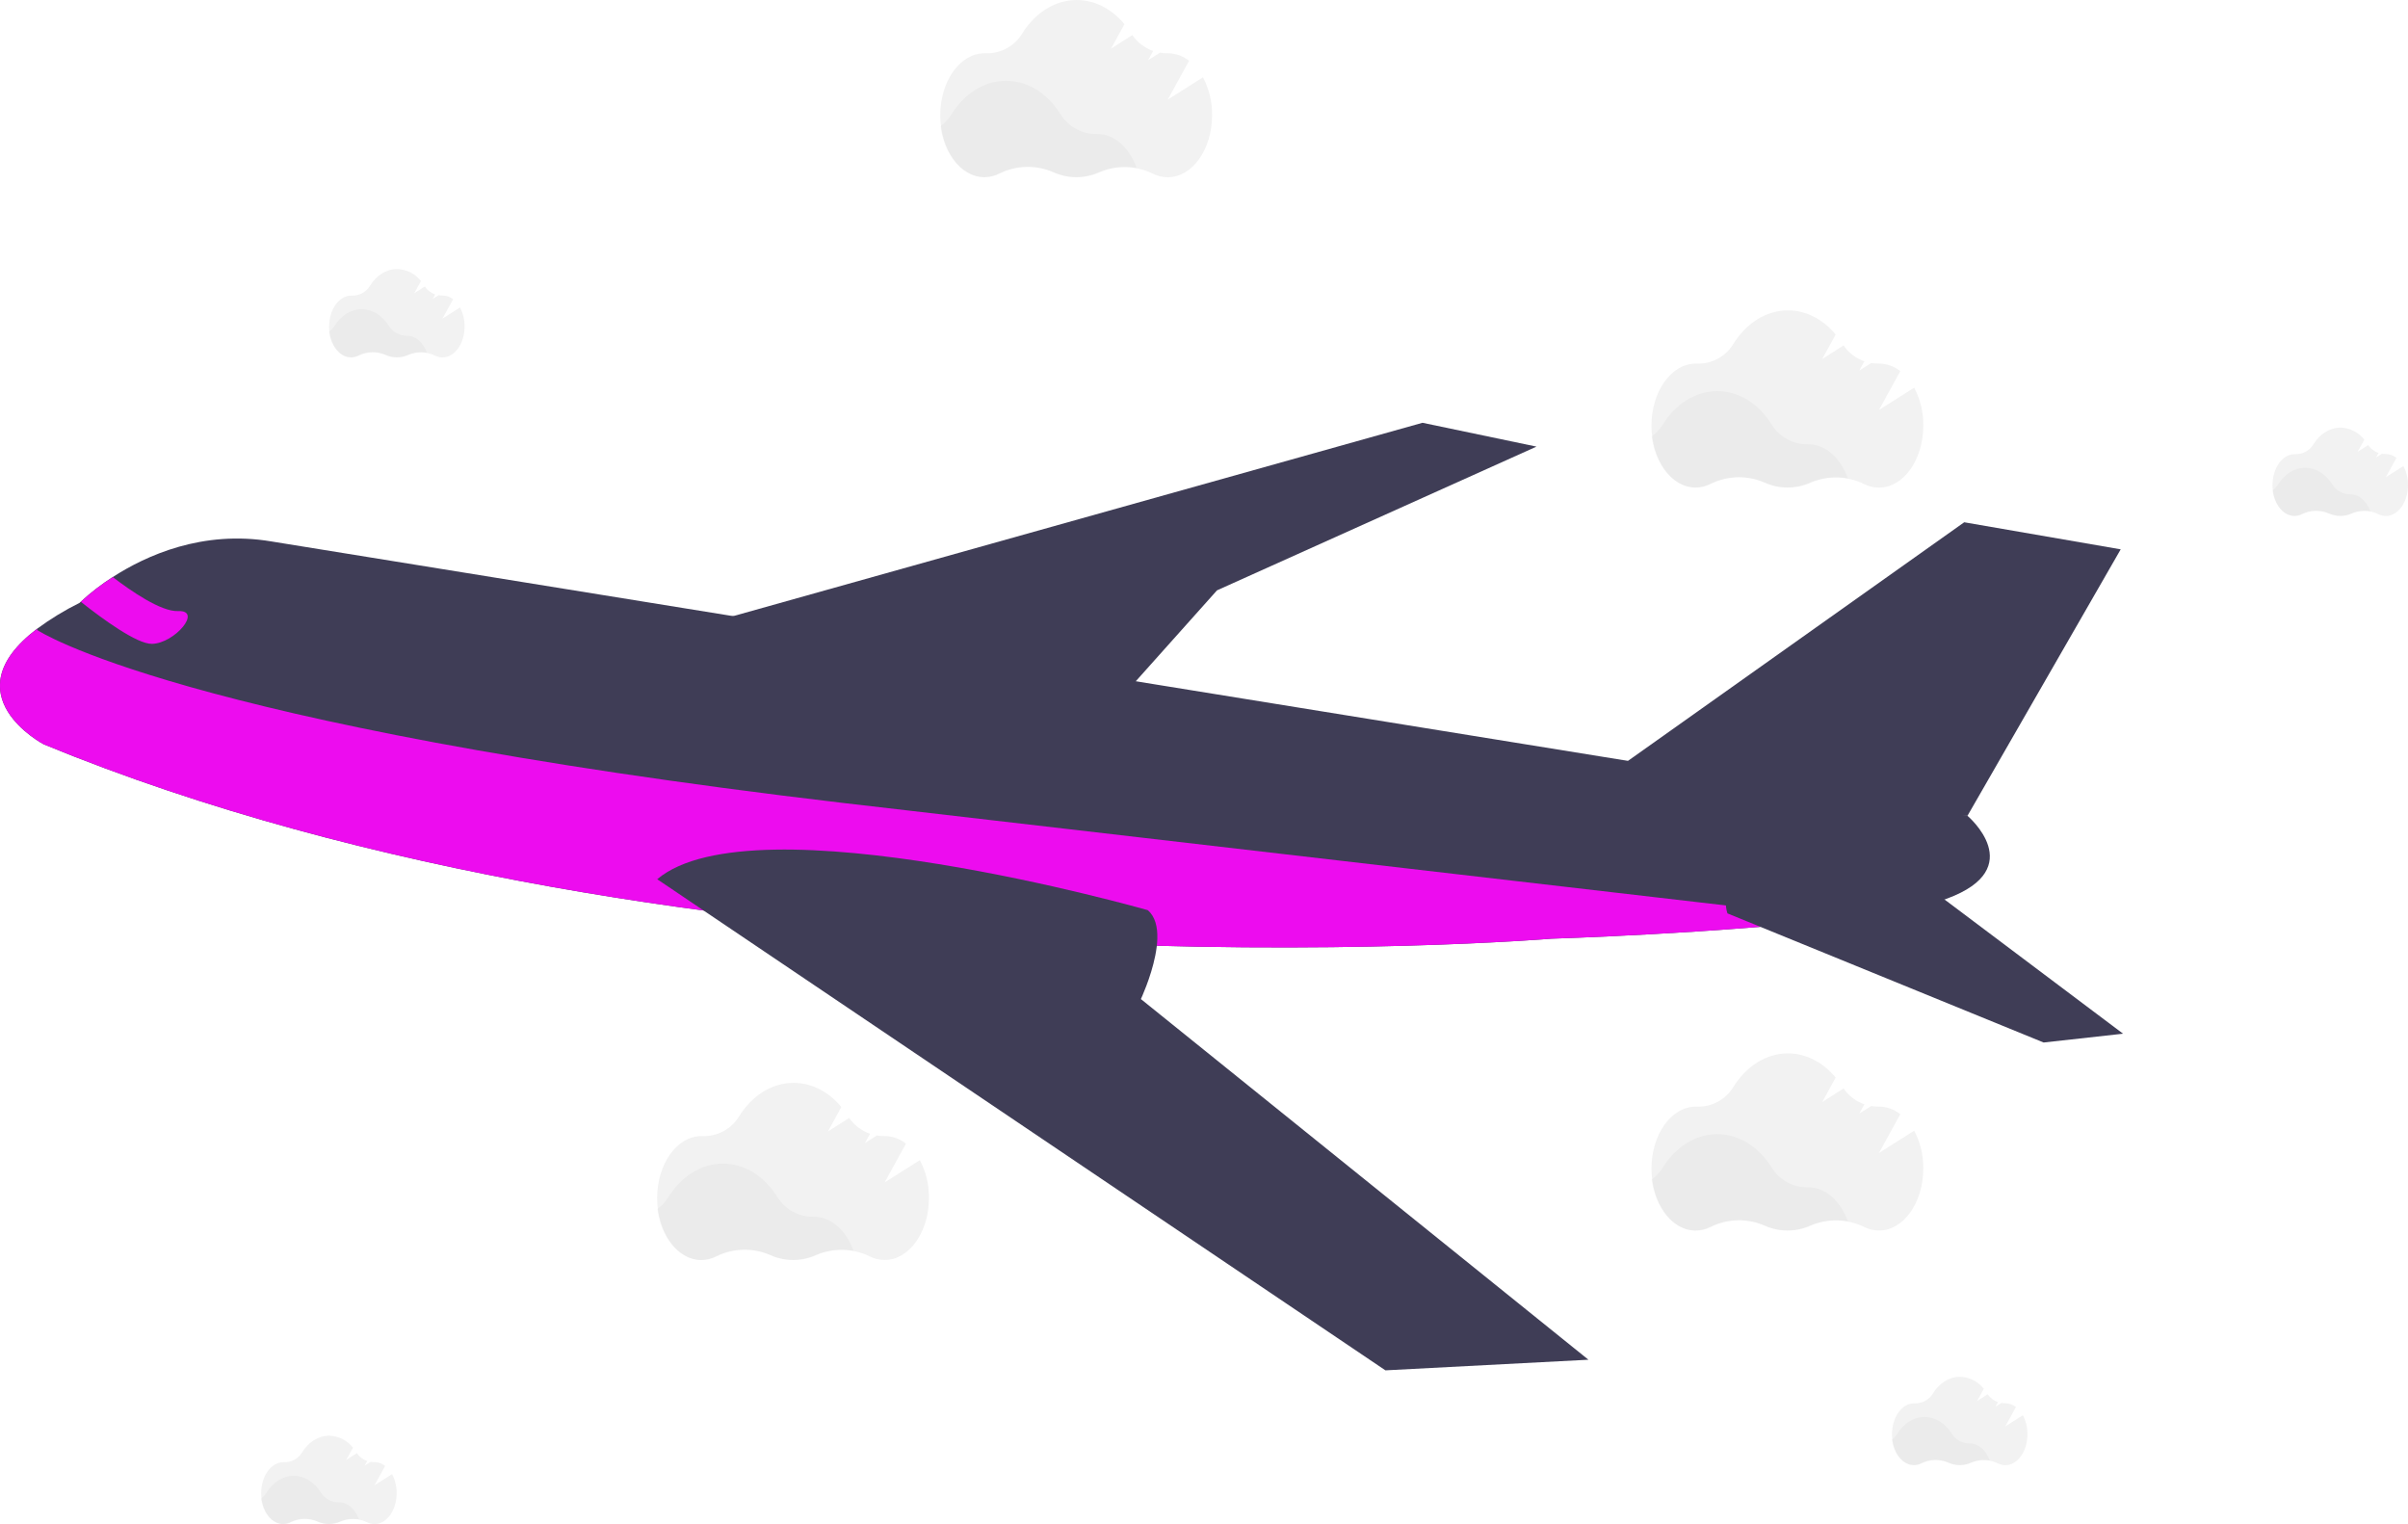
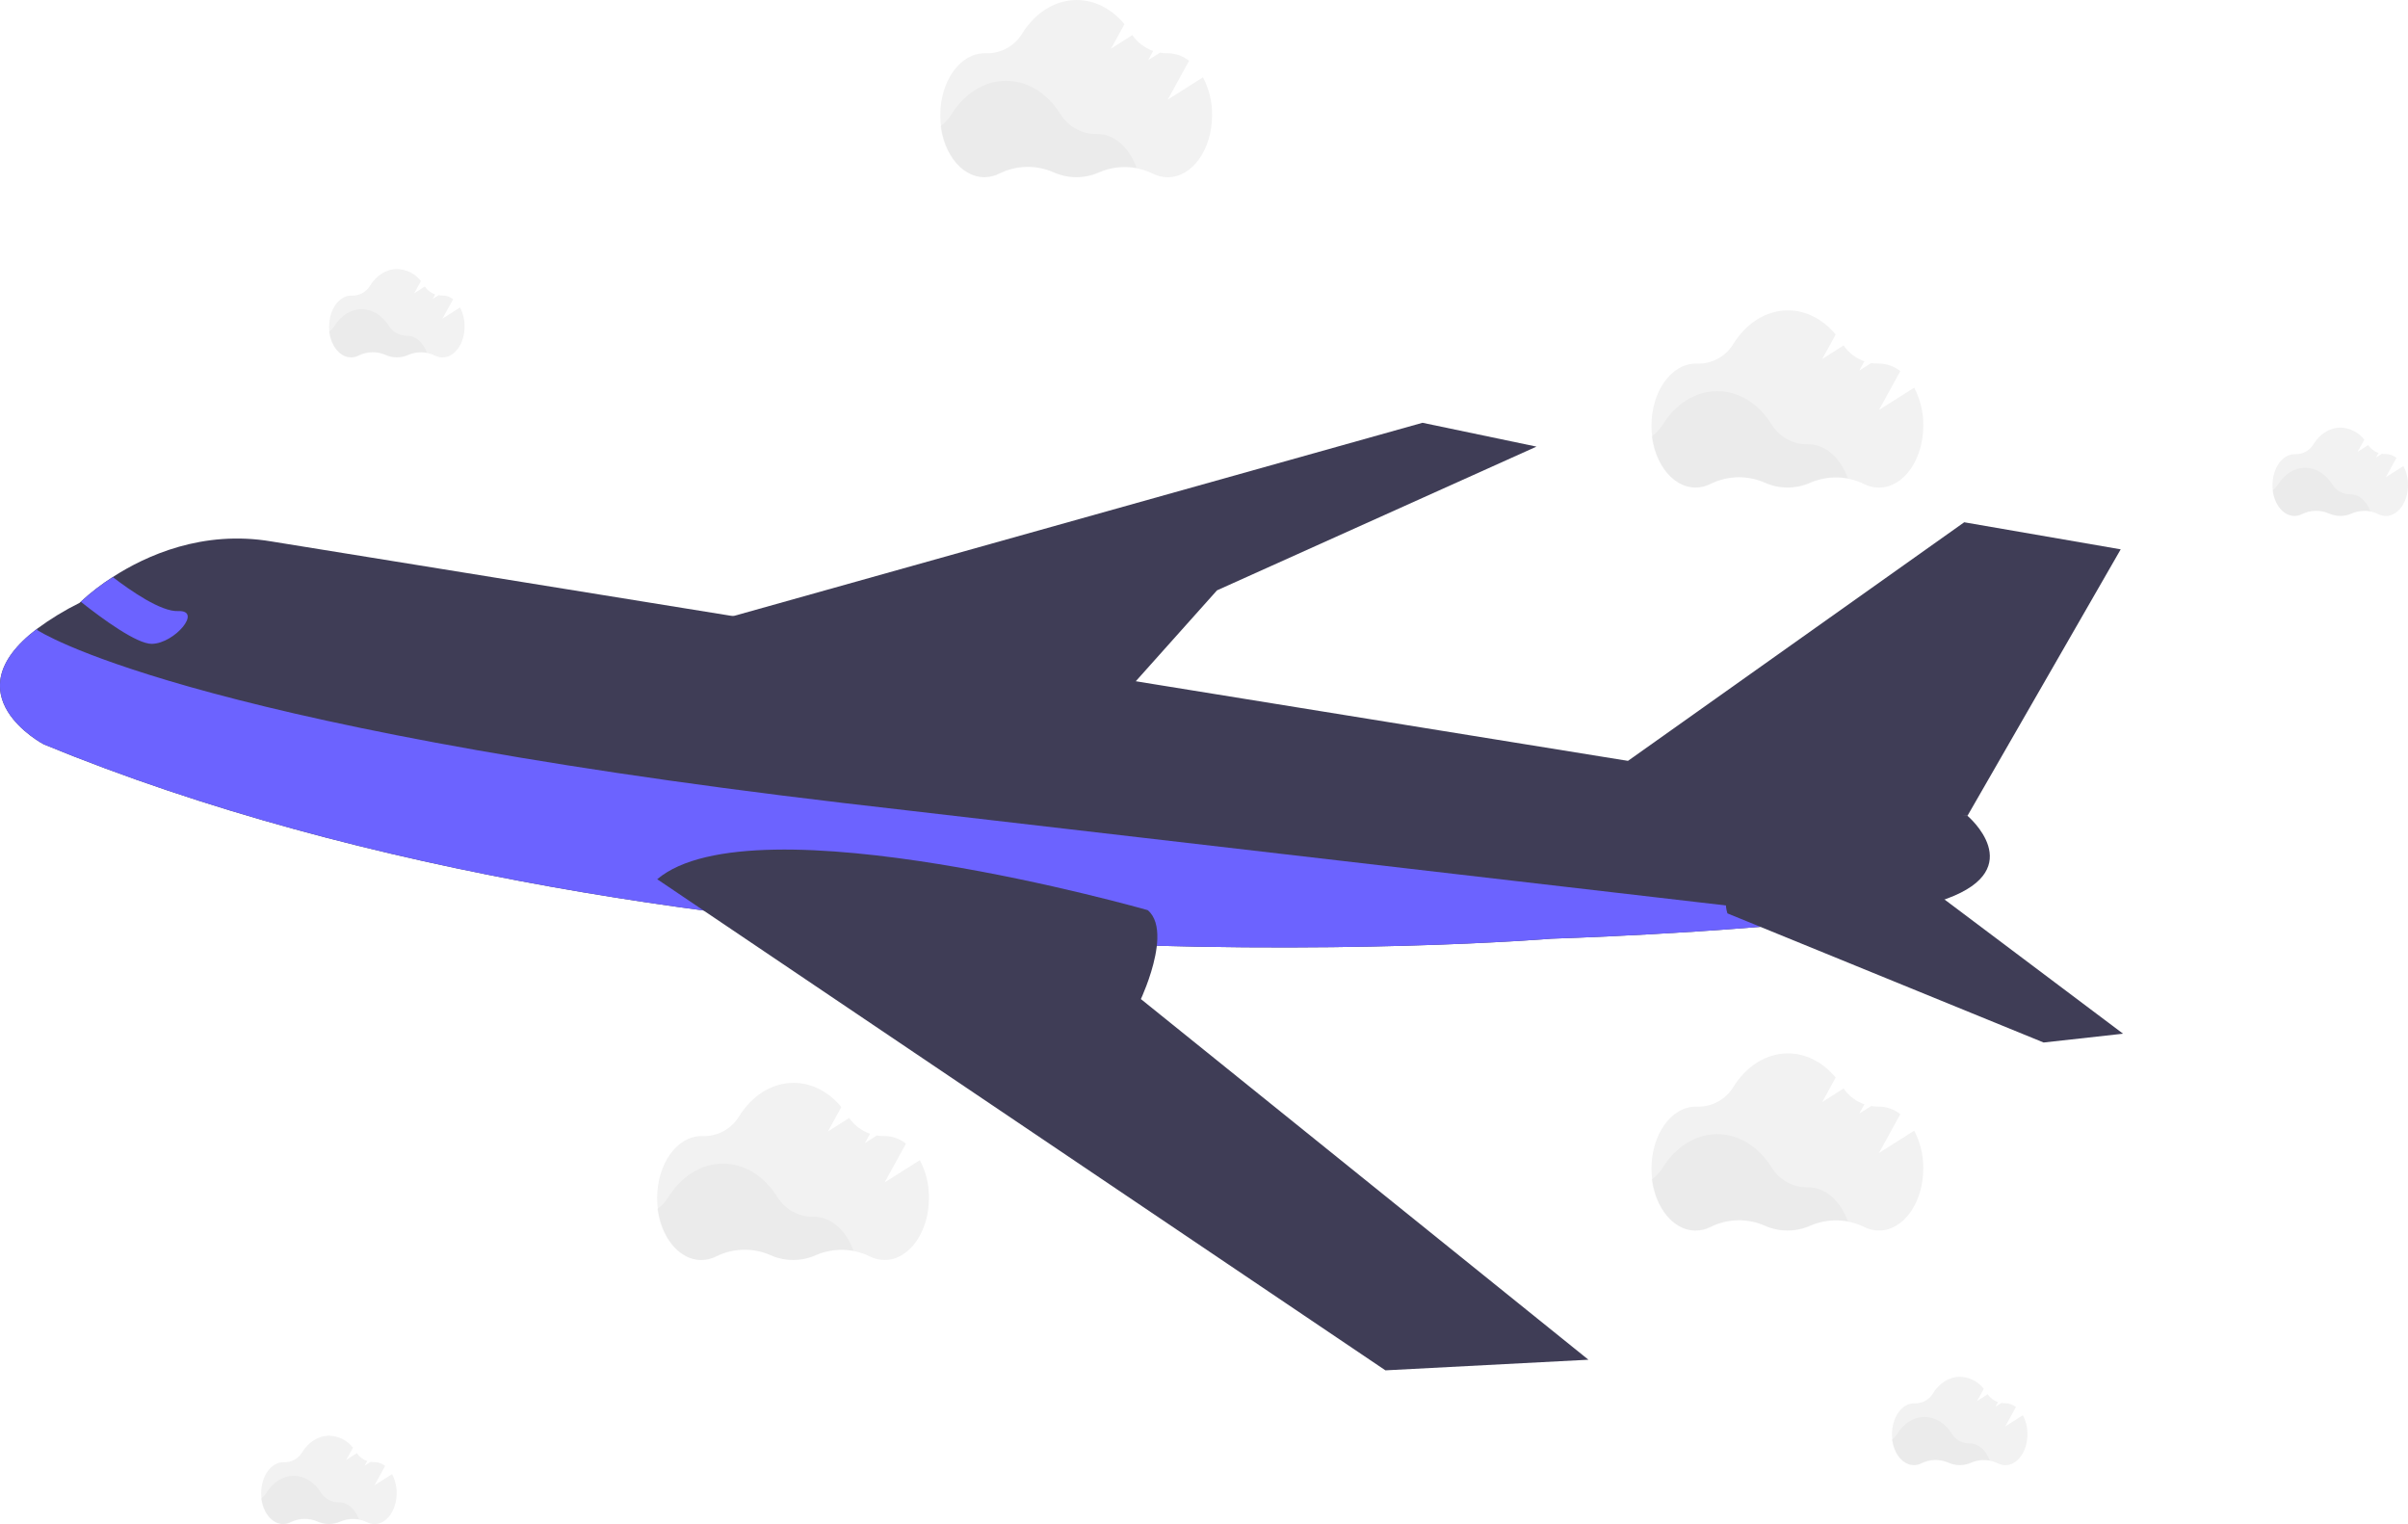
<svg xmlns="http://www.w3.org/2000/svg" id="b8eef085-bbb0-4c81-9a53-f8aa424b48dc" data-name="Layer 1" width="1063.13" height="672.74" viewBox="0 0 1063.13 672.74">
  <path d="M928.08,510.29c-9.77,3.6-26.93,6.56-46.79,8.94-54,6.48-128,8.78-128,8.78S372.88,559.56,87.77,442.22c0,0-41.47-21.74-3-51a125.29,125.29,0,0,1,18.82-11.48l.47-.47a99.89,99.89,0,0,1,14.13-10.89c14.77-9.55,39.71-20.87,70.07-15.74L937.08,473.75S964.43,496.86,928.08,510.29Z" transform="translate(-68.44 -113.63)" fill="#3f3d56" />
  <path d="M778.88,455.4,935.64,344.18l69.09,11.95L937.08,473.75S780.68,475,778.88,455.4Z" transform="translate(-68.44 -113.63)" fill="#3f3d56" />
  <polygon points="315.78 274.2 628.03 186.63 678.36 197.15 537.31 260.6 493.23 309.92 315.78 274.2" fill="#3f3d56" />
-   <path d="M881.29,519.23c-54,6.48-128,8.78-128,8.78S372.88,559.56,87.77,442.22c0,0-41.47-21.74-3-51l.13.54s61.52,41.58,355.46,76.29Z" transform="translate(-68.44 -113.63)" fill="#ed0cef" />
+   <path d="M881.29,519.23c-54,6.48-128,8.78-128,8.78S372.88,559.56,87.77,442.22c0,0-41.47-21.74-3-51l.13.54s61.52,41.58,355.46,76.29Z" transform="translate(-68.44 -113.63)" fill="#6c63ff" />
  <path d="M831.1,516.83l139.6,57,35.07-3.89-83.5-62.76S821.27,485.63,831.1,516.83Z" transform="translate(-68.44 -113.63)" fill="#3f3d56" />
-   <path d="M135.52,397.85c-6.66.11-21.92-11.06-31.41-18.58a99.89,99.89,0,0,1,14.13-10.89c7.65,5.87,21.26,15.37,28.83,15C158,382.93,145.55,397.67,135.52,397.85Z" transform="translate(-68.44 -113.63)" fill="#ed0cef" />
+   <path d="M135.52,397.85c-6.66.11-21.92-11.06-31.41-18.58a99.89,99.89,0,0,1,14.13-10.89c7.65,5.87,21.26,15.37,28.83,15C158,382.93,145.55,397.67,135.52,397.85Z" transform="translate(-68.44 -113.63)" fill="#6c63ff" />
  <path d="M769.73,713.86l-89.63,4.69-252-169.92-46.78-31.55L358.6,501.75c42.63-36,216.56,13.65,216.56,13.65,3.33,2.81,4.39,7.48,4.24,12.64-.29,9.66-4.83,21-6.58,25.08-.42,1-.68,1.53-.68,1.53Z" transform="translate(-68.44 -113.63)" fill="#3f3d56" />
  <path d="M474.55,625.76,459,635.6l9.42-17.13a15.35,15.35,0,0,0-9.38-3.35h-.25a17.21,17.21,0,0,1-3.22-.24l-5.26,3.34,2.25-4.1a18.78,18.78,0,0,1-9.2-7l-9.41,6,5.94-10.82c-5.5-6.61-12.92-10.66-21.09-10.66-9.79,0-18.51,5.82-24.14,14.9a18.06,18.06,0,0,1-16,8.6h-.52c-10.81,0-19.57,12.25-19.57,27.37s8.76,27.37,19.57,27.37a14.6,14.6,0,0,0,6.81-1.71,28.28,28.28,0,0,1,23.69-.46,24.71,24.71,0,0,0,20.14,0,28.27,28.27,0,0,1,23.47.45,14.72,14.72,0,0,0,6.75,1.67c10.81,0,19.57-12.25,19.57-27.37A34.77,34.77,0,0,0,474.55,625.76Z" transform="translate(-68.44 -113.63)" fill="#f2f2f2" />
  <path d="M445.3,665.81a29,29,0,0,0-16.77,1.82,24.63,24.63,0,0,1-20.13,0,28.21,28.21,0,0,0-23.69.46,14.73,14.73,0,0,1-6.82,1.71c-9.6,0-17.59-9.68-19.25-22.44a18.26,18.26,0,0,0,4.8-5.17c5.63-9.07,14.35-14.89,24.14-14.89S406,633,411.62,642a18.5,18.5,0,0,0,15.95,8.77h.25C435.46,650.75,442.08,656.87,445.3,665.81Z" transform="translate(-68.44 -113.63)" opacity="0.03" />
  <path d="M913.55,612.76,898,622.6l9.42-17.13a15.35,15.35,0,0,0-9.38-3.35h-.25a17.21,17.21,0,0,1-3.22-.24l-5.26,3.34,2.25-4.1a18.78,18.78,0,0,1-9.2-7l-9.41,6,5.94-10.82c-5.5-6.61-12.92-10.66-21.09-10.66-9.79,0-18.51,5.82-24.14,14.9a18.06,18.06,0,0,1-16,8.6h-.52c-10.81,0-19.57,12.25-19.57,27.37s8.76,27.37,19.57,27.37a14.6,14.6,0,0,0,6.81-1.71,28.28,28.28,0,0,1,23.69-.46,24.71,24.71,0,0,0,20.14,0,28.27,28.27,0,0,1,23.47.45,14.72,14.72,0,0,0,6.75,1.67c10.81,0,19.57-12.25,19.57-27.37A34.77,34.77,0,0,0,913.55,612.76Z" transform="translate(-68.44 -113.63)" fill="#f2f2f2" />
  <path d="M884.3,652.81a29,29,0,0,0-16.77,1.82,24.63,24.63,0,0,1-20.13,0,28.21,28.21,0,0,0-23.69.46,14.73,14.73,0,0,1-6.82,1.71c-9.6,0-17.59-9.68-19.25-22.44a18.26,18.26,0,0,0,4.8-5.17c5.63-9.07,14.35-14.89,24.14-14.89S845,620,850.62,629a18.5,18.5,0,0,0,16,8.77h.25C874.46,637.75,881.08,643.87,884.3,652.81Z" transform="translate(-68.44 -113.63)" opacity="0.03" />
  <path d="M913.55,284.76,898,294.6l9.42-17.13a15.35,15.35,0,0,0-9.38-3.35h-.25a17.21,17.21,0,0,1-3.22-.24l-5.26,3.34,2.25-4.1a18.78,18.78,0,0,1-9.2-7l-9.41,6,5.94-10.82c-5.5-6.61-12.92-10.66-21.09-10.66-9.79,0-18.51,5.82-24.14,14.9a18.06,18.06,0,0,1-16,8.6h-.52c-10.81,0-19.57,12.25-19.57,27.37s8.76,27.37,19.57,27.37a14.6,14.6,0,0,0,6.81-1.71,28.28,28.28,0,0,1,23.69-.46,24.71,24.71,0,0,0,20.14.05,28.27,28.27,0,0,1,23.47.45,14.72,14.72,0,0,0,6.75,1.67c10.81,0,19.57-12.25,19.57-27.37A34.77,34.77,0,0,0,913.55,284.76Z" transform="translate(-68.44 -113.63)" fill="#f2f2f2" />
  <path d="M884.3,324.81a29,29,0,0,0-16.77,1.82,24.63,24.63,0,0,1-20.13,0,28.21,28.21,0,0,0-23.69.46,14.73,14.73,0,0,1-6.82,1.71c-9.6,0-17.59-9.68-19.25-22.44a18.26,18.26,0,0,0,4.8-5.17c5.63-9.07,14.35-14.89,24.14-14.89S845,292,850.62,301a18.5,18.5,0,0,0,16,8.77h.25C874.46,309.75,881.08,315.87,884.3,324.81Z" transform="translate(-68.44 -113.63)" opacity="0.03" />
  <path d="M271.53,249.37l-7.75,4.91,4.7-8.54a7.62,7.62,0,0,0-4.68-1.68h-.12a9.54,9.54,0,0,1-1.61-.12l-2.62,1.66,1.12-2a9.36,9.36,0,0,1-4.59-3.49l-4.69,3,3-5.39a13.71,13.71,0,0,0-10.52-5.32c-4.88,0-9.23,2.9-12,7.43a9,9,0,0,1-8,4.29h-.26c-5.39,0-9.76,6.12-9.76,13.66s4.37,13.65,9.76,13.65a7.32,7.32,0,0,0,3.4-.85,14.07,14.07,0,0,1,11.82-.23,12.31,12.31,0,0,0,10,0,14.08,14.08,0,0,1,11.71.23,7.42,7.42,0,0,0,3.36.83c5.39,0,9.76-6.11,9.76-13.65A17.42,17.42,0,0,0,271.53,249.37Z" transform="translate(-68.44 -113.63)" fill="#f2f2f2" />
  <path d="M256.94,269.35a14.36,14.36,0,0,0-8.37.91,12.44,12.44,0,0,1-5,1.06,12.26,12.26,0,0,1-5.05-1.09,14.1,14.1,0,0,0-11.82.24,7.28,7.28,0,0,1-3.39.85c-4.79,0-8.78-4.83-9.61-11.19a9.4,9.4,0,0,0,2.4-2.58c2.8-4.53,7.15-7.43,12-7.43s9.18,2.87,12,7.34a9.22,9.22,0,0,0,8,4.37h.13C252,261.83,255.33,264.89,256.94,269.35Z" transform="translate(-68.44 -113.63)" opacity="0.03" />
  <path d="M961.53,738.37l-7.75,4.91,4.7-8.54a7.62,7.62,0,0,0-4.68-1.68h-.12a9.54,9.54,0,0,1-1.61-.12l-2.62,1.66,1.12-2a9.36,9.36,0,0,1-4.59-3.49l-4.69,3,3-5.39a13.71,13.71,0,0,0-10.52-5.32c-4.88,0-9.23,2.9-12,7.43a9,9,0,0,1-8,4.29h-.26c-5.39,0-9.76,6.12-9.76,13.66s4.37,13.65,9.76,13.65a7.32,7.32,0,0,0,3.4-.85,14.07,14.07,0,0,1,11.82-.23,12.31,12.31,0,0,0,10,0,14.08,14.08,0,0,1,11.71.23,7.42,7.42,0,0,0,3.36.83c5.39,0,9.76-6.11,9.76-13.65A17.42,17.42,0,0,0,961.53,738.37Z" transform="translate(-68.44 -113.63)" fill="#f2f2f2" />
  <path d="M946.94,758.35a14.36,14.36,0,0,0-8.37.91,12.44,12.44,0,0,1-5,1.06,12.26,12.26,0,0,1-5.05-1.09,14.1,14.1,0,0,0-11.82.24,7.28,7.28,0,0,1-3.39.85c-4.79,0-8.78-4.83-9.61-11.19a9.4,9.4,0,0,0,2.4-2.58c2.8-4.53,7.15-7.43,12-7.43s9.18,2.87,12,7.34a9.22,9.22,0,0,0,8,4.37h.13C942,750.83,945.33,753.89,946.94,758.35Z" transform="translate(-68.44 -113.63)" opacity="0.03" />
  <path d="M241.53,764.37l-7.75,4.91,4.7-8.54a7.62,7.62,0,0,0-4.68-1.68h-.12a9.54,9.54,0,0,1-1.61-.12l-2.62,1.66,1.12-2a9.36,9.36,0,0,1-4.59-3.49l-4.69,3,3-5.39a13.71,13.71,0,0,0-10.52-5.32c-4.88,0-9.23,2.9-12,7.43a9,9,0,0,1-8,4.29h-.26c-5.39,0-9.76,6.12-9.76,13.66s4.37,13.65,9.76,13.65a7.32,7.32,0,0,0,3.4-.85,14.07,14.07,0,0,1,11.82-.23,12.31,12.31,0,0,0,10,0,14.08,14.08,0,0,1,11.71.23,7.42,7.42,0,0,0,3.36.83c5.39,0,9.76-6.11,9.76-13.65A17.42,17.42,0,0,0,241.53,764.37Z" transform="translate(-68.44 -113.63)" fill="#f2f2f2" />
  <path d="M226.94,784.35a14.36,14.36,0,0,0-8.37.91,12.44,12.44,0,0,1-5,1.06,12.26,12.26,0,0,1-5.05-1.09,14.1,14.1,0,0,0-11.82.24,7.28,7.28,0,0,1-3.39.85c-4.79,0-8.78-4.83-9.61-11.19a9.4,9.4,0,0,0,2.4-2.58c2.8-4.53,7.15-7.43,12-7.43s9.18,2.87,12,7.34a9.22,9.22,0,0,0,8,4.37h.13C222,776.83,225.33,779.89,226.94,784.35Z" transform="translate(-68.44 -113.63)" opacity="0.03" />
  <path d="M599.55,147.76,584,157.6l9.42-17.13a15.35,15.35,0,0,0-9.38-3.35h-.25a17.21,17.21,0,0,1-3.22-.24l-5.26,3.34,2.25-4.1a18.78,18.78,0,0,1-9.2-7l-9.41,6,5.94-10.82c-5.5-6.61-12.92-10.66-21.09-10.66-9.79,0-18.51,5.82-24.14,14.9a18.06,18.06,0,0,1-16,8.6h-.52c-10.81,0-19.57,12.25-19.57,27.37s8.76,27.37,19.57,27.37a14.6,14.6,0,0,0,6.81-1.71,28.28,28.28,0,0,1,23.69-.46,24.71,24.71,0,0,0,20.14.05,28.27,28.27,0,0,1,23.47.45,14.72,14.72,0,0,0,6.75,1.67c10.81,0,19.57-12.25,19.57-27.37A34.77,34.77,0,0,0,599.55,147.76Z" transform="translate(-68.44 -113.63)" fill="#f2f2f2" />
  <path d="M570.3,187.81a29,29,0,0,0-16.77,1.82,24.63,24.63,0,0,1-20.13,0,28.21,28.21,0,0,0-23.69.46,14.73,14.73,0,0,1-6.82,1.71c-9.6,0-17.59-9.68-19.25-22.44a18.26,18.26,0,0,0,4.8-5.17c5.63-9.07,14.35-14.89,24.14-14.89S531,155,536.62,164a18.5,18.5,0,0,0,16,8.77h.25C560.46,172.75,567.08,178.87,570.3,187.81Z" transform="translate(-68.44 -113.63)" opacity="0.03" />
  <path d="M1129.53,319.37l-7.75,4.91,4.7-8.54a7.62,7.62,0,0,0-4.68-1.68h-.12a9.54,9.54,0,0,1-1.61-.12l-2.62,1.66,1.12-2a9.36,9.36,0,0,1-4.59-3.49l-4.69,3,3-5.39a13.71,13.71,0,0,0-10.52-5.32c-4.88,0-9.23,2.9-12,7.43a9,9,0,0,1-8,4.29h-.26c-5.39,0-9.76,6.12-9.76,13.66s4.37,13.65,9.76,13.65a7.32,7.32,0,0,0,3.4-.85,14.07,14.07,0,0,1,11.82-.23,12.31,12.31,0,0,0,10,0,14.08,14.08,0,0,1,11.71.23,7.42,7.42,0,0,0,3.36.83c5.39,0,9.76-6.11,9.76-13.65A17.42,17.42,0,0,0,1129.53,319.37Z" transform="translate(-68.44 -113.63)" fill="#f2f2f2" />
  <path d="M1114.94,339.35a14.36,14.36,0,0,0-8.37.91,12.44,12.44,0,0,1-5,1.06,12.26,12.26,0,0,1-5-1.09,14.1,14.1,0,0,0-11.82.24,7.28,7.28,0,0,1-3.39.85c-4.79,0-8.78-4.83-9.61-11.19a9.4,9.4,0,0,0,2.4-2.58c2.8-4.53,7.15-7.43,12-7.43s9.18,2.87,12,7.34a9.22,9.22,0,0,0,7.95,4.37h.13C1110,331.83,1113.33,334.89,1114.94,339.35Z" transform="translate(-68.44 -113.63)" opacity="0.03" />
</svg>
